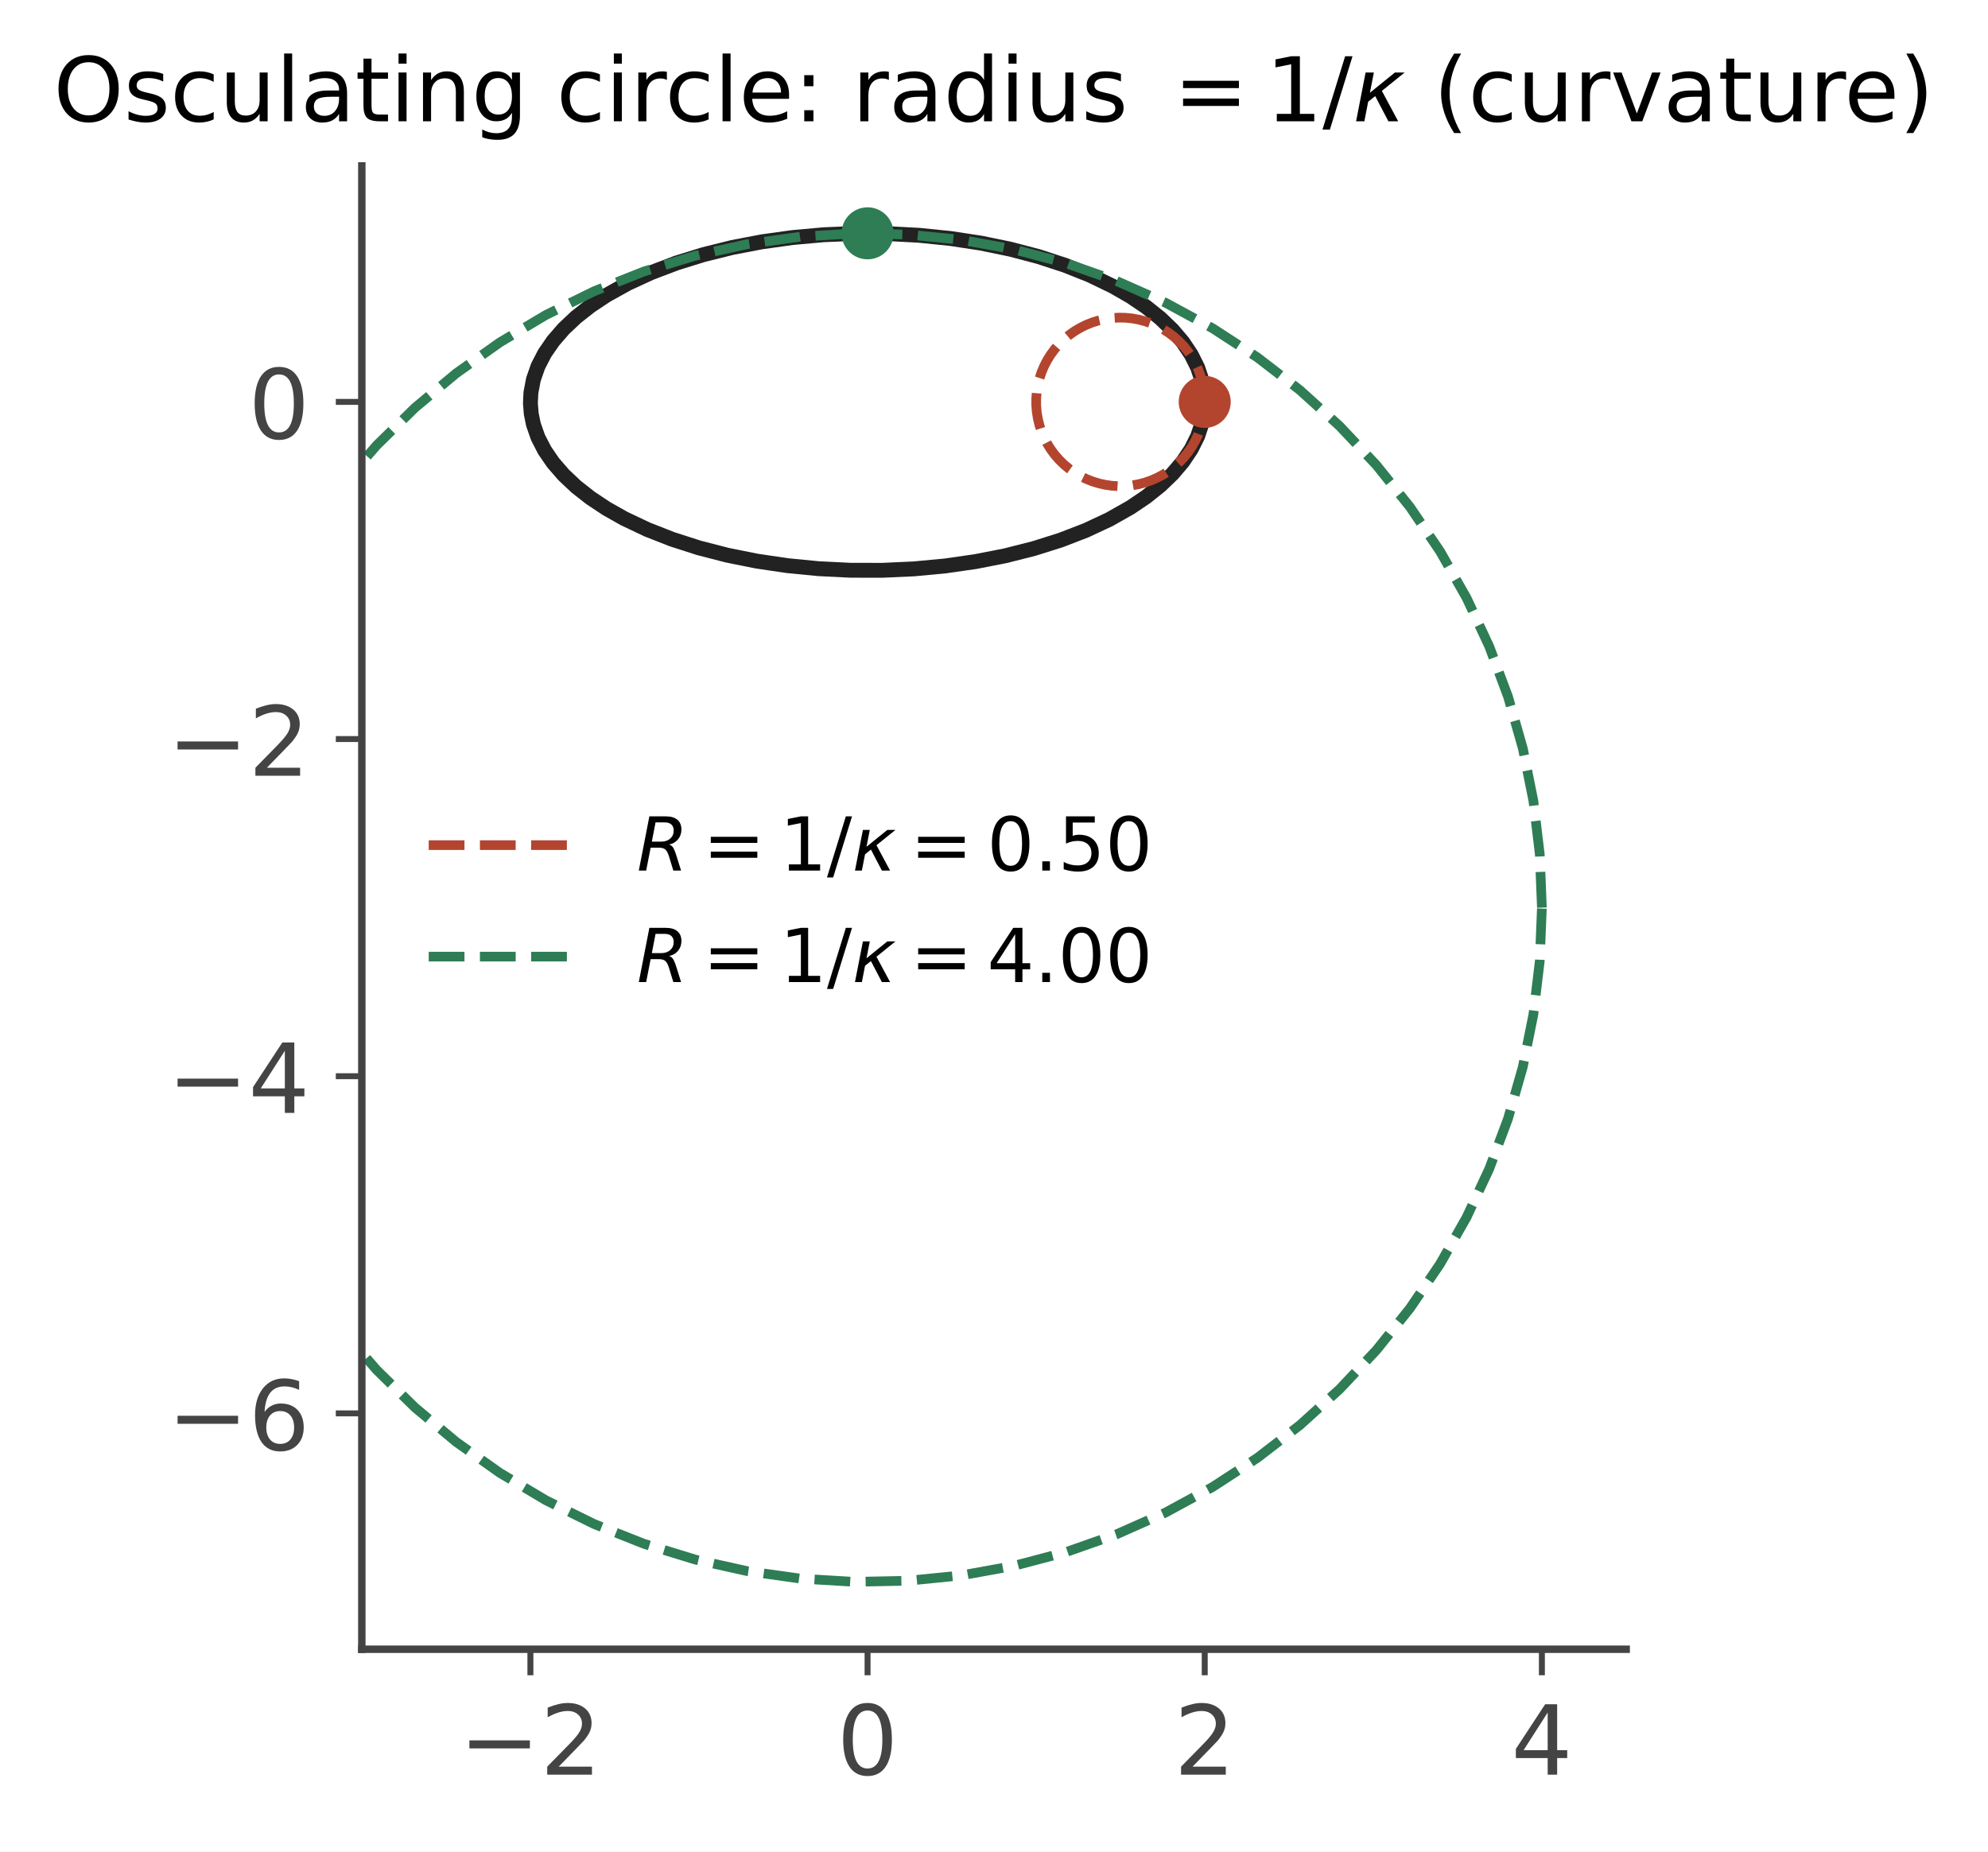
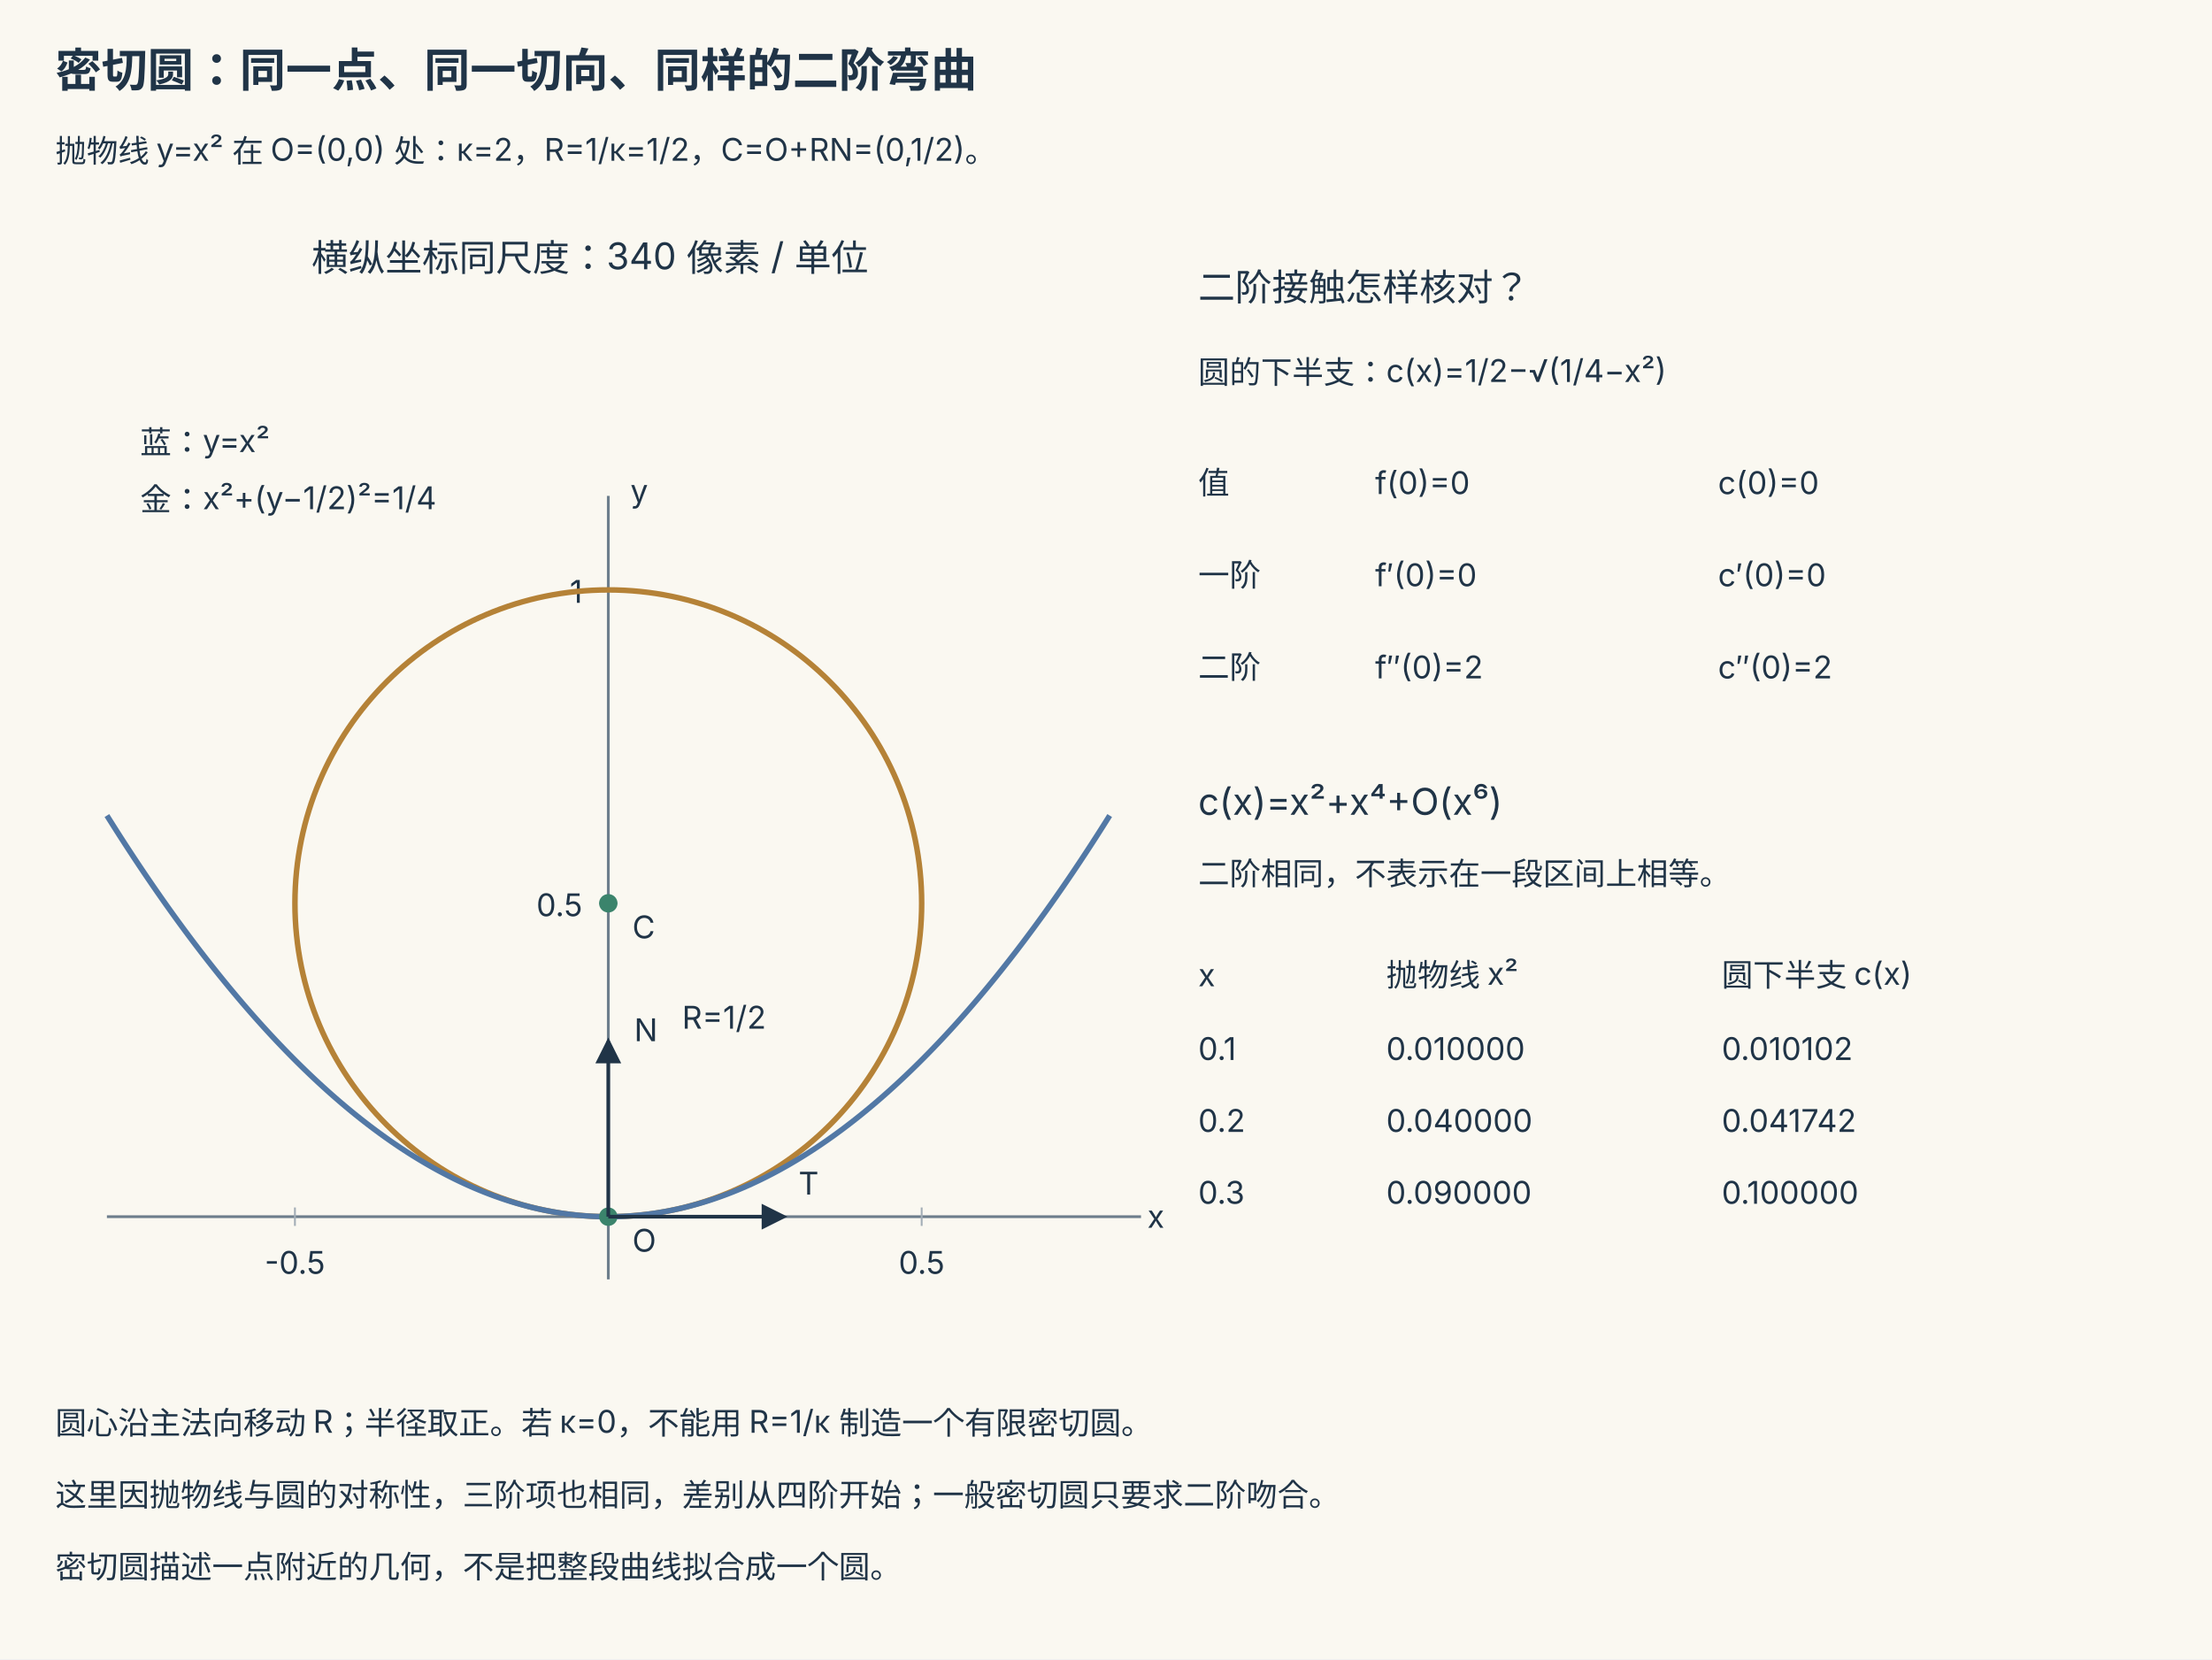
- <svg xmlns="http://www.w3.org/2000/svg" xmlns:xlink="http://www.w3.org/1999/xlink" width="267.48pt" height="249.104pt" viewBox="0 0 267.48 249.104" version="1.1">
+ <svg xmlns="http://www.w3.org/2000/svg" viewBox="0 0 1200 900" role="img" aria-labelledby="title desc">
+   <rect width="1200" height="900" fill="#faf8f1" />
+   <style>text{font-family:system-ui,-apple-system,sans-serif;fill:#203447}.title{font-size:25px;font-weight:700}.label{font-size:20px}.small{font-size:17px}</style>
  <defs>
-     <style type="text/css">*{stroke-linejoin: round; stroke-linecap: butt}</style>
+     <marker id="arrow" markerWidth="7" markerHeight="7" refX="6" refY="3.5" orient="auto">
+       <path d="M0 0L7 3.5L0 7z" fill="#203447" />
+     </marker>
  </defs>
-   <g id="figure_1">
-     <g id="patch_1">
-       <path d="M 0 249.104  L 267.48 249.104  L 267.48 0  L 0 0  z " style="fill: #ffffff" />
-     </g>
-     <g id="axes_1">
-       <g id="patch_2">
-         <path d="M 48.682 221.904  L 218.798 221.904  L 218.798 22.32  L 48.682 22.32  z " style="fill: #ffffff" />
-       </g>
-       <g id="matplotlib.axis_1">
-         <g id="xtick_1">
-           <g id="line2d_1">
-             <defs>
-               <path id="medfe01b950" d="M 0 0  L 0 3.5  " style="stroke: #444444; stroke-width: 0.8" />
-             </defs>
-             <g>
-               <use xlink:href="#medfe01b950" x="71.364" y="221.904" style="fill: #444444; stroke: #444444; stroke-width: 0.8" />
-             </g>
-           </g>
-           <g id="text_1">
-             <g style="fill: #444444" transform="translate(61.78141 238.781) scale(0.13 -0.13)">
-               <defs>
-                 <path id="DejaVuSans-c9c" d="M 678 2272  L 4684 2272  L 4684 1741  L 678 1741  L 678 2272  z " transform="scale(0.015625)" />
-                 <path id="DejaVuSans-15" d="M 1228 531  L 3431 531  L 3431 0  L 469 0  L 469 531  Q 828 903 1448 1529  Q 2069 2156 2228 2338  Q 2531 2678 2651 2914  Q 2772 3150 2772 3378  Q 2772 3750 2511 3984  Q 2250 4219 1831 4219  Q 1534 4219 1204 4116  Q 875 4013 500 3803  L 500 4441  Q 881 4594 1212 4672  Q 1544 4750 1819 4750  Q 2544 4750 2975 4387  Q 3406 4025 3406 3419  Q 3406 3131 3298 2873  Q 3191 2616 2906 2266  Q 2828 2175 2409 1742  Q 1991 1309 1228 531  z " transform="scale(0.015625)" />
-               </defs>
-               <use xlink:href="#DejaVuSans-c9c" />
-               <use xlink:href="#DejaVuSans-15" transform="translate(83.79688 0)" />
-             </g>
-           </g>
-         </g>
-         <g id="xtick_2">
-           <g id="line2d_2">
-             <g>
-               <use xlink:href="#medfe01b950" x="116.728" y="221.904" style="fill: #444444; stroke: #444444; stroke-width: 0.8" />
-             </g>
-           </g>
-           <g id="text_2">
-             <g style="fill: #444444" transform="translate(112.5927 238.781) scale(0.13 -0.13)">
-               <defs>
-                 <path id="DejaVuSans-13" d="M 2034 4250  Q 1547 4250 1301 3770  Q 1056 3291 1056 2328  Q 1056 1369 1301 889  Q 1547 409 2034 409  Q 2525 409 2770 889  Q 3016 1369 3016 2328  Q 3016 3291 2770 3770  Q 2525 4250 2034 4250  z M 2034 4750  Q 2819 4750 3233 4129  Q 3647 3509 3647 2328  Q 3647 1150 3233 529  Q 2819 -91 2034 -91  Q 1250 -91 836 529  Q 422 1150 422 2328  Q 422 3509 836 4129  Q 1250 4750 2034 4750  z " transform="scale(0.015625)" />
-               </defs>
-               <use xlink:href="#DejaVuSans-13" />
-             </g>
-           </g>
-         </g>
-         <g id="xtick_3">
-           <g id="line2d_3">
-             <g>
-               <use xlink:href="#medfe01b950" x="162.093" y="221.904" style="fill: #444444; stroke: #444444; stroke-width: 0.8" />
-             </g>
-           </g>
-           <g id="text_3">
-             <g style="fill: #444444" transform="translate(157.9572 238.781) scale(0.13 -0.13)">
-               <use xlink:href="#DejaVuSans-15" />
-             </g>
-           </g>
-         </g>
-         <g id="xtick_4">
-           <g id="line2d_4">
-             <g>
-               <use xlink:href="#medfe01b950" x="207.457" y="221.904" style="fill: #444444; stroke: #444444; stroke-width: 0.8" />
-             </g>
-           </g>
-           <g id="text_4">
-             <g style="fill: #444444" transform="translate(203.3217 238.781) scale(0.13 -0.13)">
-               <defs>
-                 <path id="DejaVuSans-17" d="M 2419 4116  L 825 1625  L 2419 1625  L 2419 4116  z M 2253 4666  L 3047 4666  L 3047 1625  L 3713 1625  L 3713 1100  L 3047 1100  L 3047 0  L 2419 0  L 2419 1100  L 313 1100  L 313 1709  L 2253 4666  z " transform="scale(0.015625)" />
-               </defs>
-               <use xlink:href="#DejaVuSans-17" />
-             </g>
-           </g>
-         </g>
-       </g>
-       <g id="matplotlib.axis_2">
-         <g id="ytick_1">
-           <g id="line2d_5">
-             <defs>
-               <path id="mc8ac46870a" d="M 0 0  L -3.5 0  " style="stroke: #444444; stroke-width: 0.8" />
-             </defs>
-             <g>
-               <use xlink:href="#mc8ac46870a" x="48.682" y="190.168" style="fill: #444444; stroke: #444444; stroke-width: 0.8" />
-             </g>
-           </g>
-           <g id="text_5">
-             <g style="fill: #444444" transform="translate(22.51675 195.1062) scale(0.13 -0.13)">
-               <defs>
-                 <path id="DejaVuSans-19" d="M 2113 2584  Q 1688 2584 1439 2293  Q 1191 2003 1191 1497  Q 1191 994 1439 701  Q 1688 409 2113 409  Q 2538 409 2786 701  Q 3034 994 3034 1497  Q 3034 2003 2786 2293  Q 2538 2584 2113 2584  z M 3366 4563  L 3366 3988  Q 3128 4100 2886 4159  Q 2644 4219 2406 4219  Q 1781 4219 1451 3797  Q 1122 3375 1075 2522  Q 1259 2794 1537 2939  Q 1816 3084 2150 3084  Q 2853 3084 3261 2657  Q 3669 2231 3669 1497  Q 3669 778 3244 343  Q 2819 -91 2113 -91  Q 1303 -91 875 529  Q 447 1150 447 2328  Q 447 3434 972 4092  Q 1497 4750 2381 4750  Q 2619 4750 2861 4703  Q 3103 4656 3366 4563  z " transform="scale(0.015625)" />
-               </defs>
-               <use xlink:href="#DejaVuSans-c9c" />
-               <use xlink:href="#DejaVuSans-19" transform="translate(83.79688 0)" />
-             </g>
-           </g>
-         </g>
-         <g id="ytick_2">
-           <g id="line2d_6">
-             <g>
-               <use xlink:href="#mc8ac46870a" x="48.682" y="144.803" style="fill: #444444; stroke: #444444; stroke-width: 0.8" />
-             </g>
-           </g>
-           <g id="text_6">
-             <g style="fill: #444444" transform="translate(22.51675 149.7417) scale(0.13 -0.13)">
-               <use xlink:href="#DejaVuSans-c9c" />
-               <use xlink:href="#DejaVuSans-17" transform="translate(83.79688 0)" />
-             </g>
-           </g>
-         </g>
-         <g id="ytick_3">
-           <g id="line2d_7">
-             <g>
-               <use xlink:href="#mc8ac46870a" x="48.682" y="99.439" style="fill: #444444; stroke: #444444; stroke-width: 0.8" />
-             </g>
-           </g>
-           <g id="text_7">
-             <g style="fill: #444444" transform="translate(22.51675 104.3772) scale(0.13 -0.13)">
-               <use xlink:href="#DejaVuSans-c9c" />
-               <use xlink:href="#DejaVuSans-15" transform="translate(83.79688 0)" />
-             </g>
-           </g>
-         </g>
-         <g id="ytick_4">
-           <g id="line2d_8">
-             <g>
-               <use xlink:href="#mc8ac46870a" x="48.682" y="54.074" style="fill: #444444; stroke: #444444; stroke-width: 0.8" />
-             </g>
-           </g>
-           <g id="text_8">
-             <g style="fill: #444444" transform="translate(33.41034 59.01272) scale(0.13 -0.13)">
-               <use xlink:href="#DejaVuSans-13" />
-             </g>
-           </g>
-         </g>
-       </g>
-       <g id="line2d_9">
-         <path d="M 162.093 54.074  L 162.003 52.646  L 161.733 51.224  L 161.146 49.463  L 160.283 47.731  L 159.15 46.037  L 157.754 44.394  L 156.104 42.811  L 154.21 41.297  L 152.084 39.862  L 149.739 38.516  L 146.656 37.028  L 143.306 35.692  L 139.719 34.521  L 135.927 33.523  L 131.964 32.709  L 127.865 32.086  L 123.666 31.659  L 119.406 31.432  L 115.121 31.406  L 110.851 31.583  L 106.634 31.961  L 102.506 32.536  L 98.506 33.302  L 94.668 34.255  L 91.026 35.384  L 87.614 36.68  L 84.462 38.13  L 81.597 39.724  L 79.449 41.15  L 77.531 42.656  L 75.856 44.233  L 74.435 45.871  L 73.275 47.559  L 72.385 49.288  L 71.77 51.047  L 71.433 52.825  L 71.365 54.253  L 71.478 55.68  L 71.77 57.101  L 72.385 58.86  L 73.275 60.589  L 74.435 62.278  L 75.856 63.916  L 77.531 65.493  L 79.449 66.999  L 81.597 68.425  L 83.964 69.762  L 87.07 71.238  L 90.441 72.56  L 94.046 73.718  L 97.854 74.7  L 101.83 75.498  L 105.939 76.106  L 110.144 76.516  L 114.408 76.727  L 118.692 76.735  L 122.959 76.542  L 127.171 76.147  L 131.289 75.556  L 135.278 74.774  L 139.101 73.806  L 142.724 72.663  L 146.115 71.354  L 149.245 69.89  L 152.084 68.286  L 154.21 66.852  L 156.104 65.338  L 157.754 63.754  L 159.15 62.111  L 160.283 60.418  L 161.146 58.685  L 161.733 56.924  L 162.042 55.145  L 162.093 54.074  L 162.093 54.074  " clip-path="url(#p16d0e18b3e)" style="fill: none; stroke: #222222; stroke-width: 2; stroke-linecap: square" />
-       </g>
-       <g id="line2d_10">
-         <path d="M 162.093 54.074  L 162.057 53.173  L 161.95 52.278  L 161.772 51.394  L 161.524 50.527  L 161.208 49.682  L 160.826 48.865  L 160.38 48.081  L 159.874 47.335  L 159.309 46.632  L 158.691 45.976  L 158.022 45.37  L 157.308 44.82  L 156.552 44.329  L 155.759 43.899  L 154.935 43.533  L 154.084 43.234  L 153.212 43.003  L 152.325 42.843  L 151.428 42.753  L 150.526 42.735  L 149.626 42.789  L 148.733 42.914  L 147.853 43.11  L 146.991 43.375  L 146.153 43.708  L 145.343 44.106  L 144.569 44.567  L 143.833 45.088  L 143.141 45.666  L 142.497 46.298  L 141.905 46.978  L 141.369 47.703  L 140.893 48.469  L 140.478 49.27  L 140.129 50.101  L 139.847 50.958  L 139.634 51.834  L 139.491 52.724  L 139.42 53.623  L 139.42 54.525  L 139.491 55.424  L 139.634 56.314  L 139.847 57.191  L 140.129 58.047  L 140.478 58.879  L 140.893 59.68  L 141.369 60.445  L 141.905 61.17  L 142.497 61.851  L 143.141 62.482  L 143.833 63.06  L 144.569 63.582  L 145.343 64.043  L 146.153 64.441  L 146.991 64.774  L 147.853 65.039  L 148.733 65.234  L 149.626 65.359  L 150.526 65.413  L 151.428 65.395  L 152.325 65.306  L 153.212 65.145  L 154.084 64.915  L 154.935 64.616  L 155.759 64.25  L 156.552 63.82  L 157.308 63.328  L 158.022 62.778  L 158.691 62.173  L 159.309 61.517  L 159.874 60.813  L 160.38 60.067  L 160.826 59.283  L 161.208 58.466  L 161.524 57.622  L 161.772 56.755  L 161.95 55.871  L 162.057 54.975  L 162.093 54.074  " clip-path="url(#p16d0e18b3e)" style="fill: none; stroke-dasharray: 4.81,2.08; stroke-dashoffset: 0; stroke: #b3452f; stroke-width: 1.3" />
-       </g>
-       <g id="line2d_11">
-         <defs>
-           <path id="mf88f59dfad" d="M 0 3  C 0.796 3 1.559 2.684 2.121 2.121  C 2.684 1.559 3 0.796 3 0  C 3 -0.796 2.684 -1.559 2.121 -2.121  C 1.559 -2.684 0.796 -3 0 -3  C -0.796 -3 -1.559 -2.684 -2.121 -2.121  C -2.684 -1.559 -3 -0.796 -3 0  C -3 0.796 -2.684 1.559 -2.121 2.121  C -1.559 2.684 -0.796 3 0 3  z " style="stroke: #b3452f" />
-         </defs>
-         <g clip-path="url(#p16d0e18b3e)">
-           <use xlink:href="#mf88f59dfad" x="162.093" y="54.074" style="fill: #b3452f; stroke: #b3452f" />
-         </g>
-       </g>
-       <g id="line2d_12">
-         <path d="M 207.457 122.121  L 207.17 114.913  L 206.312 107.75  L 204.887 100.678  L 202.905 93.741  L 200.377 86.984  L 197.321 80.449  L 193.756 74.178  L 189.703 68.21  L 185.189 62.582  L 180.242 57.331  L 174.894 52.49  L 169.178 48.089  L 163.13 44.156  L 156.789 40.715  L 150.195 37.79  L 143.389 35.398  L 136.415 33.553  L 129.316 32.269  L 122.137 31.553  L 114.924 31.41  L 107.723 31.84  L 100.579 32.841  L 93.536 34.406  L 86.641 36.526  L 79.935 39.187  L 73.463 42.372  L 67.263 46.062  L 61.377 50.232  L 55.84 54.857  L 50.689 59.908  L 45.955 65.351  L 41.668 71.154  L 37.856 77.278  L 34.542 83.686  L 31.749 90.338  L 29.492 97.19  L 27.787 104.2  L 26.644 111.323  L 26.071 118.514  L 26.071 125.728  L 26.644 132.919  L 27.787 140.042  L 29.492 147.052  L 31.749 153.904  L 34.542 160.555  L 37.856 166.964  L 41.668 173.088  L 45.955 178.891  L 50.689 184.334  L 55.84 189.385  L 61.377 194.009  L 67.263 198.18  L 73.463 201.869  L 79.935 205.055  L 86.641 207.716  L 93.536 209.836  L 100.579 211.401  L 107.723 212.402  L 114.924 212.832  L 122.137 212.689  L 129.316 211.973  L 136.415 210.688  L 143.389 208.844  L 150.195 206.452  L 156.789 203.527  L 163.13 200.086  L 169.178 196.153  L 174.894 191.752  L 180.242 186.911  L 185.189 181.66  L 189.703 176.032  L 193.756 170.064  L 197.321 163.793  L 200.377 157.258  L 202.905 150.501  L 204.887 143.564  L 206.312 136.492  L 207.17 129.329  L 207.457 122.121  " clip-path="url(#p16d0e18b3e)" style="fill: none; stroke-dasharray: 4.81,2.08; stroke-dashoffset: 0; stroke: #2e7d55; stroke-width: 1.3" />
-       </g>
-       <g id="line2d_13">
-         <defs>
-           <path id="md3ee8a6637" d="M 0 3  C 0.796 3 1.559 2.684 2.121 2.121  C 2.684 1.559 3 0.796 3 0  C 3 -0.796 2.684 -1.559 2.121 -2.121  C 1.559 -2.684 0.796 -3 0 -3  C -0.796 -3 -1.559 -2.684 -2.121 -2.121  C -2.684 -1.559 -3 -0.796 -3 0  C -3 0.796 -2.684 1.559 -2.121 2.121  C -1.559 2.684 -0.796 3 0 3  z " style="stroke: #2e7d55" />
-         </defs>
-         <g clip-path="url(#p16d0e18b3e)">
-           <use xlink:href="#md3ee8a6637" x="116.728" y="31.392" style="fill: #2e7d55; stroke: #2e7d55" />
-         </g>
-       </g>
-       <g id="patch_3">
-         <path d="M 48.682 221.904  L 48.682 22.32  " style="fill: none; stroke: #444444; stroke-linejoin: miter; stroke-linecap: square" />
-       </g>
-       <g id="patch_4">
-         <path d="M 48.682 221.904  L 218.798 221.904  " style="fill: none; stroke: #444444; stroke-linejoin: miter; stroke-linecap: square" />
-       </g>
-       <g id="text_9">
-         <g transform="translate(7.2 16.32) scale(0.12 -0.12)">
-           <defs>
-             <path id="DejaVuSans-32" d="M 2522 4238  Q 1834 4238 1429 3725  Q 1025 3213 1025 2328  Q 1025 1447 1429 934  Q 1834 422 2522 422  Q 3209 422 3611 934  Q 4013 1447 4013 2328  Q 4013 3213 3611 3725  Q 3209 4238 2522 4238  z M 2522 4750  Q 3503 4750 4090 4092  Q 4678 3434 4678 2328  Q 4678 1225 4090 567  Q 3503 -91 2522 -91  Q 1538 -91 948 565  Q 359 1222 359 2328  Q 359 3434 948 4092  Q 1538 4750 2522 4750  z " transform="scale(0.015625)" />
-             <path id="DejaVuSans-56" d="M 2834 3397  L 2834 2853  Q 2591 2978 2328 3040  Q 2066 3103 1784 3103  Q 1356 3103 1142 2972  Q 928 2841 928 2578  Q 928 2378 1081 2264  Q 1234 2150 1697 2047  L 1894 2003  Q 2506 1872 2764 1633  Q 3022 1394 3022 966  Q 3022 478 2636 193  Q 2250 -91 1575 -91  Q 1294 -91 989 -36  Q 684 19 347 128  L 347 722  Q 666 556 975 473  Q 1284 391 1588 391  Q 1994 391 2212 530  Q 2431 669 2431 922  Q 2431 1156 2273 1281  Q 2116 1406 1581 1522  L 1381 1569  Q 847 1681 609 1914  Q 372 2147 372 2553  Q 372 3047 722 3315  Q 1072 3584 1716 3584  Q 2034 3584 2315 3537  Q 2597 3491 2834 3397  z " transform="scale(0.015625)" />
-             <path id="DejaVuSans-46" d="M 3122 3366  L 3122 2828  Q 2878 2963 2633 3030  Q 2388 3097 2138 3097  Q 1578 3097 1268 2742  Q 959 2388 959 1747  Q 959 1106 1268 751  Q 1578 397 2138 397  Q 2388 397 2633 464  Q 2878 531 3122 666  L 3122 134  Q 2881 22 2623 -34  Q 2366 -91 2075 -91  Q 1284 -91 818 406  Q 353 903 353 1747  Q 353 2603 823 3093  Q 1294 3584 2113 3584  Q 2378 3584 2631 3529  Q 2884 3475 3122 3366  z " transform="scale(0.015625)" />
-             <path id="DejaVuSans-58" d="M 544 1381  L 544 3500  L 1119 3500  L 1119 1403  Q 1119 906 1312 657  Q 1506 409 1894 409  Q 2359 409 2629 706  Q 2900 1003 2900 1516  L 2900 3500  L 3475 3500  L 3475 0  L 2900 0  L 2900 538  Q 2691 219 2414 64  Q 2138 -91 1772 -91  Q 1169 -91 856 284  Q 544 659 544 1381  z M 1991 3584  L 1991 3584  z " transform="scale(0.015625)" />
-             <path id="DejaVuSans-4f" d="M 603 4863  L 1178 4863  L 1178 0  L 603 0  L 603 4863  z " transform="scale(0.015625)" />
-             <path id="DejaVuSans-44" d="M 2194 1759  Q 1497 1759 1228 1600  Q 959 1441 959 1056  Q 959 750 1161 570  Q 1363 391 1709 391  Q 2188 391 2477 730  Q 2766 1069 2766 1631  L 2766 1759  L 2194 1759  z M 3341 1997  L 3341 0  L 2766 0  L 2766 531  Q 2569 213 2275 61  Q 1981 -91 1556 -91  Q 1019 -91 701 211  Q 384 513 384 1019  Q 384 1609 779 1909  Q 1175 2209 1959 2209  L 2766 2209  L 2766 2266  Q 2766 2663 2505 2880  Q 2244 3097 1772 3097  Q 1472 3097 1187 3025  Q 903 2953 641 2809  L 641 3341  Q 956 3463 1253 3523  Q 1550 3584 1831 3584  Q 2591 3584 2966 3190  Q 3341 2797 3341 1997  z " transform="scale(0.015625)" />
-             <path id="DejaVuSans-57" d="M 1172 4494  L 1172 3500  L 2356 3500  L 2356 3053  L 1172 3053  L 1172 1153  Q 1172 725 1289 603  Q 1406 481 1766 481  L 2356 481  L 2356 0  L 1766 0  Q 1100 0 847 248  Q 594 497 594 1153  L 594 3053  L 172 3053  L 172 3500  L 594 3500  L 594 4494  L 1172 4494  z " transform="scale(0.015625)" />
-             <path id="DejaVuSans-4c" d="M 603 3500  L 1178 3500  L 1178 0  L 603 0  L 603 3500  z M 603 4863  L 1178 4863  L 1178 4134  L 603 4134  L 603 4863  z " transform="scale(0.015625)" />
-             <path id="DejaVuSans-51" d="M 3513 2113  L 3513 0  L 2938 0  L 2938 2094  Q 2938 2591 2744 2837  Q 2550 3084 2163 3084  Q 1697 3084 1428 2787  Q 1159 2491 1159 1978  L 1159 0  L 581 0  L 581 3500  L 1159 3500  L 1159 2956  Q 1366 3272 1645 3428  Q 1925 3584 2291 3584  Q 2894 3584 3203 3211  Q 3513 2838 3513 2113  z " transform="scale(0.015625)" />
-             <path id="DejaVuSans-4a" d="M 2906 1791  Q 2906 2416 2648 2759  Q 2391 3103 1925 3103  Q 1463 3103 1205 2759  Q 947 2416 947 1791  Q 947 1169 1205 825  Q 1463 481 1925 481  Q 2391 481 2648 825  Q 2906 1169 2906 1791  z M 3481 434  Q 3481 -459 3084 -895  Q 2688 -1331 1869 -1331  Q 1566 -1331 1297 -1286  Q 1028 -1241 775 -1147  L 775 -588  Q 1028 -725 1275 -790  Q 1522 -856 1778 -856  Q 2344 -856 2625 -561  Q 2906 -266 2906 331  L 2906 616  Q 2728 306 2450 153  Q 2172 0 1784 0  Q 1141 0 747 490  Q 353 981 353 1791  Q 353 2603 747 3093  Q 1141 3584 1784 3584  Q 2172 3584 2450 3431  Q 2728 3278 2906 2969  L 2906 3500  L 3481 3500  L 3481 434  z " transform="scale(0.015625)" />
-             <path id="DejaVuSans-3" transform="scale(0.015625)" />
-             <path id="DejaVuSans-55" d="M 2631 2963  Q 2534 3019 2420 3045  Q 2306 3072 2169 3072  Q 1681 3072 1420 2755  Q 1159 2438 1159 1844  L 1159 0  L 581 0  L 581 3500  L 1159 3500  L 1159 2956  Q 1341 3275 1631 3429  Q 1922 3584 2338 3584  Q 2397 3584 2469 3576  Q 2541 3569 2628 3553  L 2631 2963  z " transform="scale(0.015625)" />
-             <path id="DejaVuSans-48" d="M 3597 1894  L 3597 1613  L 953 1613  Q 991 1019 1311 708  Q 1631 397 2203 397  Q 2534 397 2845 478  Q 3156 559 3463 722  L 3463 178  Q 3153 47 2828 -22  Q 2503 -91 2169 -91  Q 1331 -91 842 396  Q 353 884 353 1716  Q 353 2575 817 3079  Q 1281 3584 2069 3584  Q 2775 3584 3186 3129  Q 3597 2675 3597 1894  z M 3022 2063  Q 3016 2534 2758 2815  Q 2500 3097 2075 3097  Q 1594 3097 1305 2825  Q 1016 2553 972 2059  L 3022 2063  z " transform="scale(0.015625)" />
-             <path id="DejaVuSans-1d" d="M 750 794  L 1409 794  L 1409 0  L 750 0  L 750 794  z M 750 3309  L 1409 3309  L 1409 2516  L 750 2516  L 750 3309  z " transform="scale(0.015625)" />
-             <path id="DejaVuSans-47" d="M 2906 2969  L 2906 4863  L 3481 4863  L 3481 0  L 2906 0  L 2906 525  Q 2725 213 2448 61  Q 2172 -91 1784 -91  Q 1150 -91 751 415  Q 353 922 353 1747  Q 353 2572 751 3078  Q 1150 3584 1784 3584  Q 2172 3584 2448 3432  Q 2725 3281 2906 2969  z M 947 1747  Q 947 1113 1208 752  Q 1469 391 1925 391  Q 2381 391 2643 752  Q 2906 1113 2906 1747  Q 2906 2381 2643 2742  Q 2381 3103 1925 3103  Q 1469 3103 1208 2742  Q 947 2381 947 1747  z " transform="scale(0.015625)" />
-             <path id="DejaVuSans-20" d="M 678 2906  L 4684 2906  L 4684 2381  L 678 2381  L 678 2906  z M 678 1631  L 4684 1631  L 4684 1100  L 678 1100  L 678 1631  z " transform="scale(0.015625)" />
-             <path id="DejaVuSans-14" d="M 794 531  L 1825 531  L 1825 4091  L 703 3866  L 703 4441  L 1819 4666  L 2450 4666  L 2450 531  L 3481 531  L 3481 0  L 794 0  L 794 531  z " transform="scale(0.015625)" />
-             <path id="DejaVuSans-12" d="M 1625 4666  L 2156 4666  L 531 -594  L 0 -594  L 1625 4666  z " transform="scale(0.015625)" />
-             <path id="DejaVuSans-Oblique-34e" d="M 938 3500  L 1531 3500  L 1247 2047  L 3041 3500  L 3741 3500  L 2106 2181  L 3275 0  L 2572 0  L 1628 1806  L 1122 1403  L 850 0  L 256 0  L 938 3500  z " transform="scale(0.015625)" />
-             <path id="DejaVuSans-b" d="M 1984 4856  Q 1566 4138 1362 3434  Q 1159 2731 1159 2009  Q 1159 1288 1364 580  Q 1569 -128 1984 -844  L 1484 -844  Q 1016 -109 783 600  Q 550 1309 550 2009  Q 550 2706 781 3412  Q 1013 4119 1484 4856  L 1984 4856  z " transform="scale(0.015625)" />
-             <path id="DejaVuSans-59" d="M 191 3500  L 800 3500  L 1894 563  L 2988 3500  L 3597 3500  L 2284 0  L 1503 0  L 191 3500  z " transform="scale(0.015625)" />
-             <path id="DejaVuSans-c" d="M 513 4856  L 1013 4856  Q 1481 4119 1714 3412  Q 1947 2706 1947 2009  Q 1947 1309 1714 600  Q 1481 -109 1013 -844  L 513 -844  Q 928 -128 1133 580  Q 1338 1288 1338 2009  Q 1338 2731 1133 3434  Q 928 4138 513 4856  z " transform="scale(0.015625)" />
-           </defs>
-           <use xlink:href="#DejaVuSans-32" transform="translate(0 0.015625)" />
-           <use xlink:href="#DejaVuSans-56" transform="translate(78.71094 0.015625)" />
-           <use xlink:href="#DejaVuSans-46" transform="translate(130.8105 0.015625)" />
-           <use xlink:href="#DejaVuSans-58" transform="translate(185.791 0.015625)" />
-           <use xlink:href="#DejaVuSans-4f" transform="translate(249.1699 0.015625)" />
-           <use xlink:href="#DejaVuSans-44" transform="translate(276.9531 0.015625)" />
-           <use xlink:href="#DejaVuSans-57" transform="translate(338.2324 0.015625)" />
-           <use xlink:href="#DejaVuSans-4c" transform="translate(377.4414 0.015625)" />
-           <use xlink:href="#DejaVuSans-51" transform="translate(405.2246 0.015625)" />
-           <use xlink:href="#DejaVuSans-4a" transform="translate(468.6035 0.015625)" />
-           <use xlink:href="#DejaVuSans-3" transform="translate(532.0801 0.015625)" />
-           <use xlink:href="#DejaVuSans-46" transform="translate(563.8672 0.015625)" />
-           <use xlink:href="#DejaVuSans-4c" transform="translate(618.8477 0.015625)" />
-           <use xlink:href="#DejaVuSans-55" transform="translate(646.6309 0.015625)" />
-           <use xlink:href="#DejaVuSans-46" transform="translate(685.7441 0.015625)" />
-           <use xlink:href="#DejaVuSans-4f" transform="translate(740.7246 0.015625)" />
-           <use xlink:href="#DejaVuSans-48" transform="translate(768.5078 0.015625)" />
-           <use xlink:href="#DejaVuSans-1d" transform="translate(830.0312 0.015625)" />
-           <use xlink:href="#DejaVuSans-3" transform="translate(863.7227 0.015625)" />
-           <use xlink:href="#DejaVuSans-55" transform="translate(895.5098 0.015625)" />
-           <use xlink:href="#DejaVuSans-44" transform="translate(936.623 0.015625)" />
-           <use xlink:href="#DejaVuSans-47" transform="translate(997.9023 0.015625)" />
-           <use xlink:href="#DejaVuSans-4c" transform="translate(1061.379 0.015625)" />
-           <use xlink:href="#DejaVuSans-58" transform="translate(1089.162 0.015625)" />
-           <use xlink:href="#DejaVuSans-56" transform="translate(1152.541 0.015625)" />
-           <use xlink:href="#DejaVuSans-3" transform="translate(1204.641 0.015625)" />
-           <use xlink:href="#DejaVuSans-20" transform="translate(1255.91 0.015625)" />
-           <use xlink:href="#DejaVuSans-14" transform="translate(1359.182 0.015625)" />
-           <use xlink:href="#DejaVuSans-12" transform="translate(1422.805 0.015625)" />
-           <use xlink:href="#DejaVuSans-Oblique-34e" transform="translate(1456.496 0.015625)" />
-           <use xlink:href="#DejaVuSans-3" transform="translate(1515.432 0.015625)" />
-           <use xlink:href="#DejaVuSans-b" transform="translate(1547.219 0.015625)" />
-           <use xlink:href="#DejaVuSans-46" transform="translate(1586.232 0.015625)" />
-           <use xlink:href="#DejaVuSans-58" transform="translate(1641.213 0.015625)" />
-           <use xlink:href="#DejaVuSans-55" transform="translate(1704.592 0.015625)" />
-           <use xlink:href="#DejaVuSans-59" transform="translate(1745.705 0.015625)" />
-           <use xlink:href="#DejaVuSans-44" transform="translate(1804.885 0.015625)" />
-           <use xlink:href="#DejaVuSans-57" transform="translate(1866.164 0.015625)" />
-           <use xlink:href="#DejaVuSans-58" transform="translate(1905.373 0.015625)" />
-           <use xlink:href="#DejaVuSans-55" transform="translate(1968.752 0.015625)" />
-           <use xlink:href="#DejaVuSans-48" transform="translate(2007.865 0.015625)" />
-           <use xlink:href="#DejaVuSans-c" transform="translate(2069.389 0.015625)" />
-         </g>
-       </g>
-       <g id="legend_1">
-         <g id="line2d_14">
-           <path d="M 57.682 113.71  L 67.682 113.71  L 77.682 113.71  " style="fill: none; stroke-dasharray: 4.81,2.08; stroke-dashoffset: 0; stroke: #b3452f; stroke-width: 1.3" />
-         </g>
-         <g id="text_10">
-           <g transform="translate(85.68159 117.2097) scale(0.1 -0.1)">
-             <defs>
-               <path id="DejaVuSans-Oblique-35" d="M 1613 4147  L 1294 2491  L 2106 2491  Q 2584 2491 2879 2755  Q 3175 3019 3175 3444  Q 3175 3784 2976 3965  Q 2778 4147 2406 4147  L 1613 4147  z M 2772 2241  Q 2972 2194 3105 2009  Q 3238 1825 3413 1275  L 3809 0  L 3144 0  L 2778 1197  Q 2638 1659 2453 1815  Q 2269 1972 1888 1972  L 1191 1972  L 806 0  L 172 0  L 1081 4666  L 2503 4666  Q 3150 4666 3495 4373  Q 3841 4081 3841 3531  Q 3841 3044 3547 2687  Q 3253 2331 2772 2241  z " transform="scale(0.015625)" />
-               <path id="DejaVuSans-11" d="M 684 794  L 1344 794  L 1344 0  L 684 0  L 684 794  z " transform="scale(0.015625)" />
-               <path id="DejaVuSans-18" d="M 691 4666  L 3169 4666  L 3169 4134  L 1269 4134  L 1269 2991  Q 1406 3038 1543 3061  Q 1681 3084 1819 3084  Q 2600 3084 3056 2656  Q 3513 2228 3513 1497  Q 3513 744 3044 326  Q 2575 -91 1722 -91  Q 1428 -91 1123 -41  Q 819 9 494 109  L 494 744  Q 775 591 1075 516  Q 1375 441 1709 441  Q 2250 441 2565 725  Q 2881 1009 2881 1497  Q 2881 1984 2565 2268  Q 2250 2553 1709 2553  Q 1456 2553 1204 2497  Q 953 2441 691 2322  L 691 4666  z " transform="scale(0.015625)" />
-             </defs>
-             <use xlink:href="#DejaVuSans-Oblique-35" transform="translate(0 0.78125)" />
-             <use xlink:href="#DejaVuSans-20" transform="translate(88.96484 0.78125)" />
-             <use xlink:href="#DejaVuSans-14" transform="translate(192.2363 0.78125)" />
-             <use xlink:href="#DejaVuSans-12" transform="translate(255.8594 0.78125)" />
-             <use xlink:href="#DejaVuSans-Oblique-34e" transform="translate(289.5508 0.78125)" />
-             <use xlink:href="#DejaVuSans-20" transform="translate(367.9688 0.78125)" />
-             <use xlink:href="#DejaVuSans-13" transform="translate(471.2402 0.78125)" />
-             <use xlink:href="#DejaVuSans-11" transform="translate(534.8633 0.78125)" />
-             <use xlink:href="#DejaVuSans-18" transform="translate(566.6504 0.78125)" />
-             <use xlink:href="#DejaVuSans-13" transform="translate(630.2734 0.78125)" />
-           </g>
-         </g>
-         <g id="line2d_15">
-           <path d="M 57.682 128.71  L 67.682 128.71  L 77.682 128.71  " style="fill: none; stroke-dasharray: 4.81,2.08; stroke-dashoffset: 0; stroke: #2e7d55; stroke-width: 1.3" />
-         </g>
-         <g id="text_11">
-           <g transform="translate(85.68159 132.2104) scale(0.1 -0.1)">
-             <use xlink:href="#DejaVuSans-Oblique-35" transform="translate(0 0.78125)" />
-             <use xlink:href="#DejaVuSans-20" transform="translate(88.96484 0.78125)" />
-             <use xlink:href="#DejaVuSans-14" transform="translate(192.2363 0.78125)" />
-             <use xlink:href="#DejaVuSans-12" transform="translate(255.8594 0.78125)" />
-             <use xlink:href="#DejaVuSans-Oblique-34e" transform="translate(289.5508 0.78125)" />
-             <use xlink:href="#DejaVuSans-20" transform="translate(367.9688 0.78125)" />
-             <use xlink:href="#DejaVuSans-17" transform="translate(471.2402 0.78125)" />
-             <use xlink:href="#DejaVuSans-11" transform="translate(534.8633 0.78125)" />
-             <use xlink:href="#DejaVuSans-13" transform="translate(566.6504 0.78125)" />
-             <use xlink:href="#DejaVuSans-13" transform="translate(630.2734 0.78125)" />
-           </g>
-         </g>
-       </g>
-     </g>
-   </g>
-   <defs>
-     <clipPath id="p16d0e18b3e">
-       <rect x="48.682" y="22.32" width="170.117" height="199.584" />
-     </clipPath>
-   </defs>
+   <text x="30" y="47" class="title" text-anchor="start">密切圆：同一点、同一切向、同样的二阶弯曲</text>
+   <text x="30" y="88" class="small" text-anchor="start">抛物线 y=x² 在 O=(0,0) 处：κ=2，R=1/κ=1/2，C=O+RN=(0,1/2)。</text>
+   <text x="320" y="147" class="label" text-anchor="middle">横纵坐标同尺度：340 像素 / 单位</text>
+   <line x1="58.0" y1="660" x2="619.0" y2="660" stroke="#6d7e8c" stroke-width="1.5" />
+   <line x1="330" y1="694.0" x2="330" y2="269" stroke="#6d7e8c" stroke-width="1.5" />
+   <line x1="160.0" y1="655" x2="160.0" y2="665" stroke="#a2adb6" stroke-width="1" />
+   <text x="160.0" y="691" class="small" text-anchor="middle">-0.5</text>
+   <line x1="500.0" y1="655" x2="500.0" y2="665" stroke="#a2adb6" stroke-width="1" />
+   <text x="500.0" y="691" class="small" text-anchor="middle">0.5</text>
+   <line x1="325" y1="490.0" x2="335" y2="490.0" stroke="#a2adb6" stroke-width="1" />
+   <text x="316" y="497.0" class="small" text-anchor="end">0.5</text>
+   <line x1="325" y1="320" x2="335" y2="320" stroke="#a2adb6" stroke-width="1" />
+   <text x="316" y="327" class="small" text-anchor="end">1</text>
+   <text x="622.4" y="666" class="small" text-anchor="start">x</text>
+   <text x="342" y="272.4" class="small" text-anchor="start">y</text>
+   <circle cx="330" cy="490.0" r="170.0" fill="none" stroke="#b58237" stroke-width="3" data-osculating-circle="" />
+   <path d="M58 442.4 L59.7 445.111 L61.4 447.806 L63.1 450.483 L64.8 453.144 L66.5 455.788 L68.2 458.414 L69.9 461.024 L71.6 463.616 L73.3 466.192 L75 468.75 L76.7 471.291 L78.4 473.816 L80.1 476.324 L81.8 478.814 L83.5 481.288 L85.2 483.744 L86.9 486.183 L88.6 488.606 L90.3 491.012 L92 493.4 L93.7 495.772 L95.4 498.126 L97.1 500.464 L98.8 502.784 L100.5 505.087 L102.2 507.374 L103.9 509.644 L105.6 511.896 L107.3 514.131 L109 516.35 L110.7 518.552 L112.4 520.736 L114.1 522.904 L115.8 525.054 L117.5 527.188 L119.2 529.304 L120.9 531.404 L122.6 533.486 L124.3 535.552 L126 537.6 L127.7 539.631 L129.4 541.646 L131.1 543.644 L132.8 545.624 L134.5 547.587 L136.2 549.534 L137.9 551.463 L139.6 553.376 L141.3 555.271 L143 557.15 L144.7 559.011 L146.4 560.856 L148.1 562.683 L149.8 564.494 L151.5 566.288 L153.2 568.064 L154.9 569.823 L156.6 571.566 L158.3 573.292 L160 575 L161.7 576.692 L163.4 578.366 L165.1 580.024 L166.8 581.664 L168.5 583.288 L170.2 584.894 L171.9 586.484 L173.6 588.056 L175.3 589.611 L177 591.15 L178.7 592.672 L180.4 594.176 L182.1 595.663 L183.8 597.134 L185.5 598.587 L187.2 600.024 L188.9 601.443 L190.6 602.846 L192.3 604.231 L194 605.6 L195.7 606.952 L197.4 608.286 L199.1 609.604 L200.8 610.904 L202.5 612.188 L204.2 613.454 L205.9 614.703 L207.6 615.936 L209.3 617.152 L211 618.35 L212.7 619.532 L214.4 620.696 L216.1 621.843 L217.8 622.974 L219.5 624.087 L221.2 625.184 L222.9 626.264 L224.6 627.326 L226.3 628.371 L228 629.4 L229.7 630.412 L231.4 631.406 L233.1 632.384 L234.8 633.344 L236.5 634.288 L238.2 635.214 L239.9 636.124 L241.6 637.016 L243.3 637.891 L245 638.75 L246.7 639.591 L248.4 640.416 L250.1 641.223 L251.8 642.014 L253.5 642.788 L255.2 643.544 L256.9 644.284 L258.6 645.006 L260.3 645.712 L262 646.4 L263.7 647.072 L265.4 647.726 L267.1 648.364 L268.8 648.984 L270.5 649.587 L272.2 650.174 L273.9 650.744 L275.6 651.296 L277.3 651.832 L279 652.35 L280.7 652.851 L282.4 653.336 L284.1 653.803 L285.8 654.254 L287.5 654.688 L289.2 655.104 L290.9 655.504 L292.6 655.886 L294.3 656.251 L296 656.6 L297.7 656.932 L299.4 657.246 L301.1 657.543 L302.8 657.824 L304.5 658.087 L306.2 658.334 L307.9 658.563 L309.6 658.776 L311.3 658.971 L313 659.15 L314.7 659.312 L316.4 659.456 L318.1 659.583 L319.8 659.694 L321.5 659.788 L323.2 659.864 L324.9 659.923 L326.6 659.966 L328.3 659.991 L330 660 L331.7 659.991 L333.4 659.966 L335.1 659.923 L336.8 659.864 L338.5 659.788 L340.2 659.694 L341.9 659.583 L343.6 659.456 L345.3 659.312 L347 659.15 L348.7 658.971 L350.4 658.776 L352.1 658.563 L353.8 658.334 L355.5 658.087 L357.2 657.824 L358.9 657.543 L360.6 657.246 L362.3 656.932 L364 656.6 L365.7 656.251 L367.4 655.886 L369.1 655.504 L370.8 655.104 L372.5 654.688 L374.2 654.254 L375.9 653.803 L377.6 653.336 L379.3 652.851 L381 652.35 L382.7 651.832 L384.4 651.296 L386.1 650.744 L387.8 650.174 L389.5 649.587 L391.2 648.984 L392.9 648.364 L394.6 647.726 L396.3 647.072 L398 646.4 L399.7 645.712 L401.4 645.006 L403.1 644.284 L404.8 643.544 L406.5 642.788 L408.2 642.014 L409.9 641.223 L411.6 640.416 L413.3 639.591 L415 638.75 L416.7 637.891 L418.4 637.016 L420.1 636.124 L421.8 635.214 L423.5 634.288 L425.2 633.344 L426.9 632.384 L428.6 631.406 L430.3 630.412 L432 629.4 L433.7 628.371 L435.4 627.326 L437.1 626.264 L438.8 625.184 L440.5 624.087 L442.2 622.974 L443.9 621.843 L445.6 620.696 L447.3 619.532 L449 618.35 L450.7 617.152 L452.4 615.936 L454.1 614.703 L455.8 613.454 L457.5 612.188 L459.2 610.904 L460.9 609.604 L462.6 608.286 L464.3 606.952 L466 605.6 L467.7 604.231 L469.4 602.846 L471.1 601.443 L472.8 600.024 L474.5 598.587 L476.2 597.134 L477.9 595.663 L479.6 594.176 L481.3 592.672 L483 591.15 L484.7 589.611 L486.4 588.056 L488.1 586.484 L489.8 584.894 L491.5 583.288 L493.2 581.664 L494.9 580.024 L496.6 578.366 L498.3 576.692 L500 575 L501.7 573.292 L503.4 571.566 L505.1 569.823 L506.8 568.064 L508.5 566.288 L510.2 564.494 L511.9 562.683 L513.6 560.856 L515.3 559.011 L517 557.15 L518.7 555.271 L520.4 553.376 L522.1 551.463 L523.8 549.534 L525.5 547.587 L527.2 545.624 L528.9 543.644 L530.6 541.646 L532.3 539.631 L534 537.6 L535.7 535.552 L537.4 533.486 L539.1 531.404 L540.8 529.304 L542.5 527.188 L544.2 525.054 L545.9 522.904 L547.6 520.736 L549.3 518.552 L551 516.35 L552.7 514.131 L554.4 511.896 L556.1 509.644 L557.8 507.374 L559.5 505.087 L561.2 502.784 L562.9 500.464 L564.6 498.126 L566.3 495.772 L568 493.4 L569.7 491.012 L571.4 488.606 L573.1 486.183 L574.8 483.744 L576.5 481.288 L578.2 478.814 L579.9 476.324 L581.6 473.816 L583.3 471.291 L585 468.75 L586.7 466.192 L588.4 463.616 L590.1 461.024 L591.8 458.414 L593.5 455.788 L595.2 453.144 L596.9 450.483 L598.6 447.806 L600.3 445.111 L602 442.4" fill="none" stroke="#5278a5" stroke-width="3" data-parabola="" />
+   <circle cx="330" cy="660" r="5" fill="#3b846c" data-point="O" />
+   <text x="343" y="679" class="small" text-anchor="start">O</text>
+   <circle cx="330" cy="490.0" r="5" fill="#3b846c" data-point="C" />
+   <text x="343" y="509.0" class="small" text-anchor="start">C</text>
+   <line x1="330" y1="660" x2="425.2" y2="660" stroke="#203447" stroke-width="2" marker-end="url(#arrow)" />
+   <line x1="330" y1="660" x2="330" y2="564.8" stroke="#203447" stroke-width="2" marker-end="url(#arrow)" />
+   <text x="433.2" y="648" class="small" text-anchor="start">T</text>
+   <text x="344" y="564.8" class="small" text-anchor="start">N</text>
+   <text x="76" y="246" class="small" text-anchor="start">蓝：y=x²</text>
+   <text x="76" y="277" class="small" text-anchor="start">金：x²+(y−1/2)²=1/4</text>
+   <text x="370" y="558" class="small" text-anchor="start">R=1/2</text>
+   <text x="650" y="163" class="label" text-anchor="start">二阶接触怎样核对？</text>
+   <text x="650" y="208" class="small" text-anchor="start">圆的下半支：c(x)=1/2−√(1/4−x²)</text>
+   <text x="650" y="268" class="small" text-anchor="start">值</text>
+   <text x="746" y="268" class="small" text-anchor="start">f(0)=0</text>
+   <text x="932" y="268" class="small" text-anchor="start">c(0)=0</text>
+   <text x="650" y="318" class="small" text-anchor="start">一阶</text>
+   <text x="746" y="318" class="small" text-anchor="start">f′(0)=0</text>
+   <text x="932" y="318" class="small" text-anchor="start">c′(0)=0</text>
+   <text x="650" y="368" class="small" text-anchor="start">二阶</text>
+   <text x="746" y="368" class="small" text-anchor="start">f″(0)=2</text>
+   <text x="932" y="368" class="small" text-anchor="start">c″(0)=2</text>
+   <text x="650" y="442" class="label" text-anchor="start">c(x)=x²+x⁴+O(x⁶)</text>
+   <text x="650" y="480" class="small" text-anchor="start">二阶相同，不表示在一段区间上相等。</text>
+   <text x="650" y="535" class="small" text-anchor="start">x</text>
+   <text x="752" y="535" class="small" text-anchor="start">抛物线 x²</text>
+   <text x="934" y="535" class="small" text-anchor="start">圆下半支 c(x)</text>
+   <text x="650" y="575" class="small" text-anchor="start">0.1</text>
+   <text x="752" y="575" class="small" text-anchor="start">0.010000</text>
+   <text x="934" y="575" class="small" text-anchor="start">0.010102</text>
+   <text x="650" y="614" class="small" text-anchor="start">0.2</text>
+   <text x="752" y="614" class="small" text-anchor="start">0.040000</text>
+   <text x="934" y="614" class="small" text-anchor="start">0.041742</text>
+   <text x="650" y="653" class="small" text-anchor="start">0.3</text>
+   <text x="752" y="653" class="small" text-anchor="start">0.090000</text>
+   <text x="934" y="653" class="small" text-anchor="start">0.100000</text>
+   <text x="30" y="778" class="small" text-anchor="start">圆心沿主法向移动 R；半径取正。若 κ=0，不能用 R=1/κ 制造一个有限密切圆。</text>
+   <text x="30" y="817" class="small" text-anchor="start">这里因抛物线与圆的对称性，三阶项也相同，差别从四阶开始；一般密切圆只要求二阶吻合。</text>
+   <text x="30" y="856" class="small" text-anchor="start">密切圆描述一点附近的几何，不是把整段曲线拟合成一个圆。</text>
</svg>
